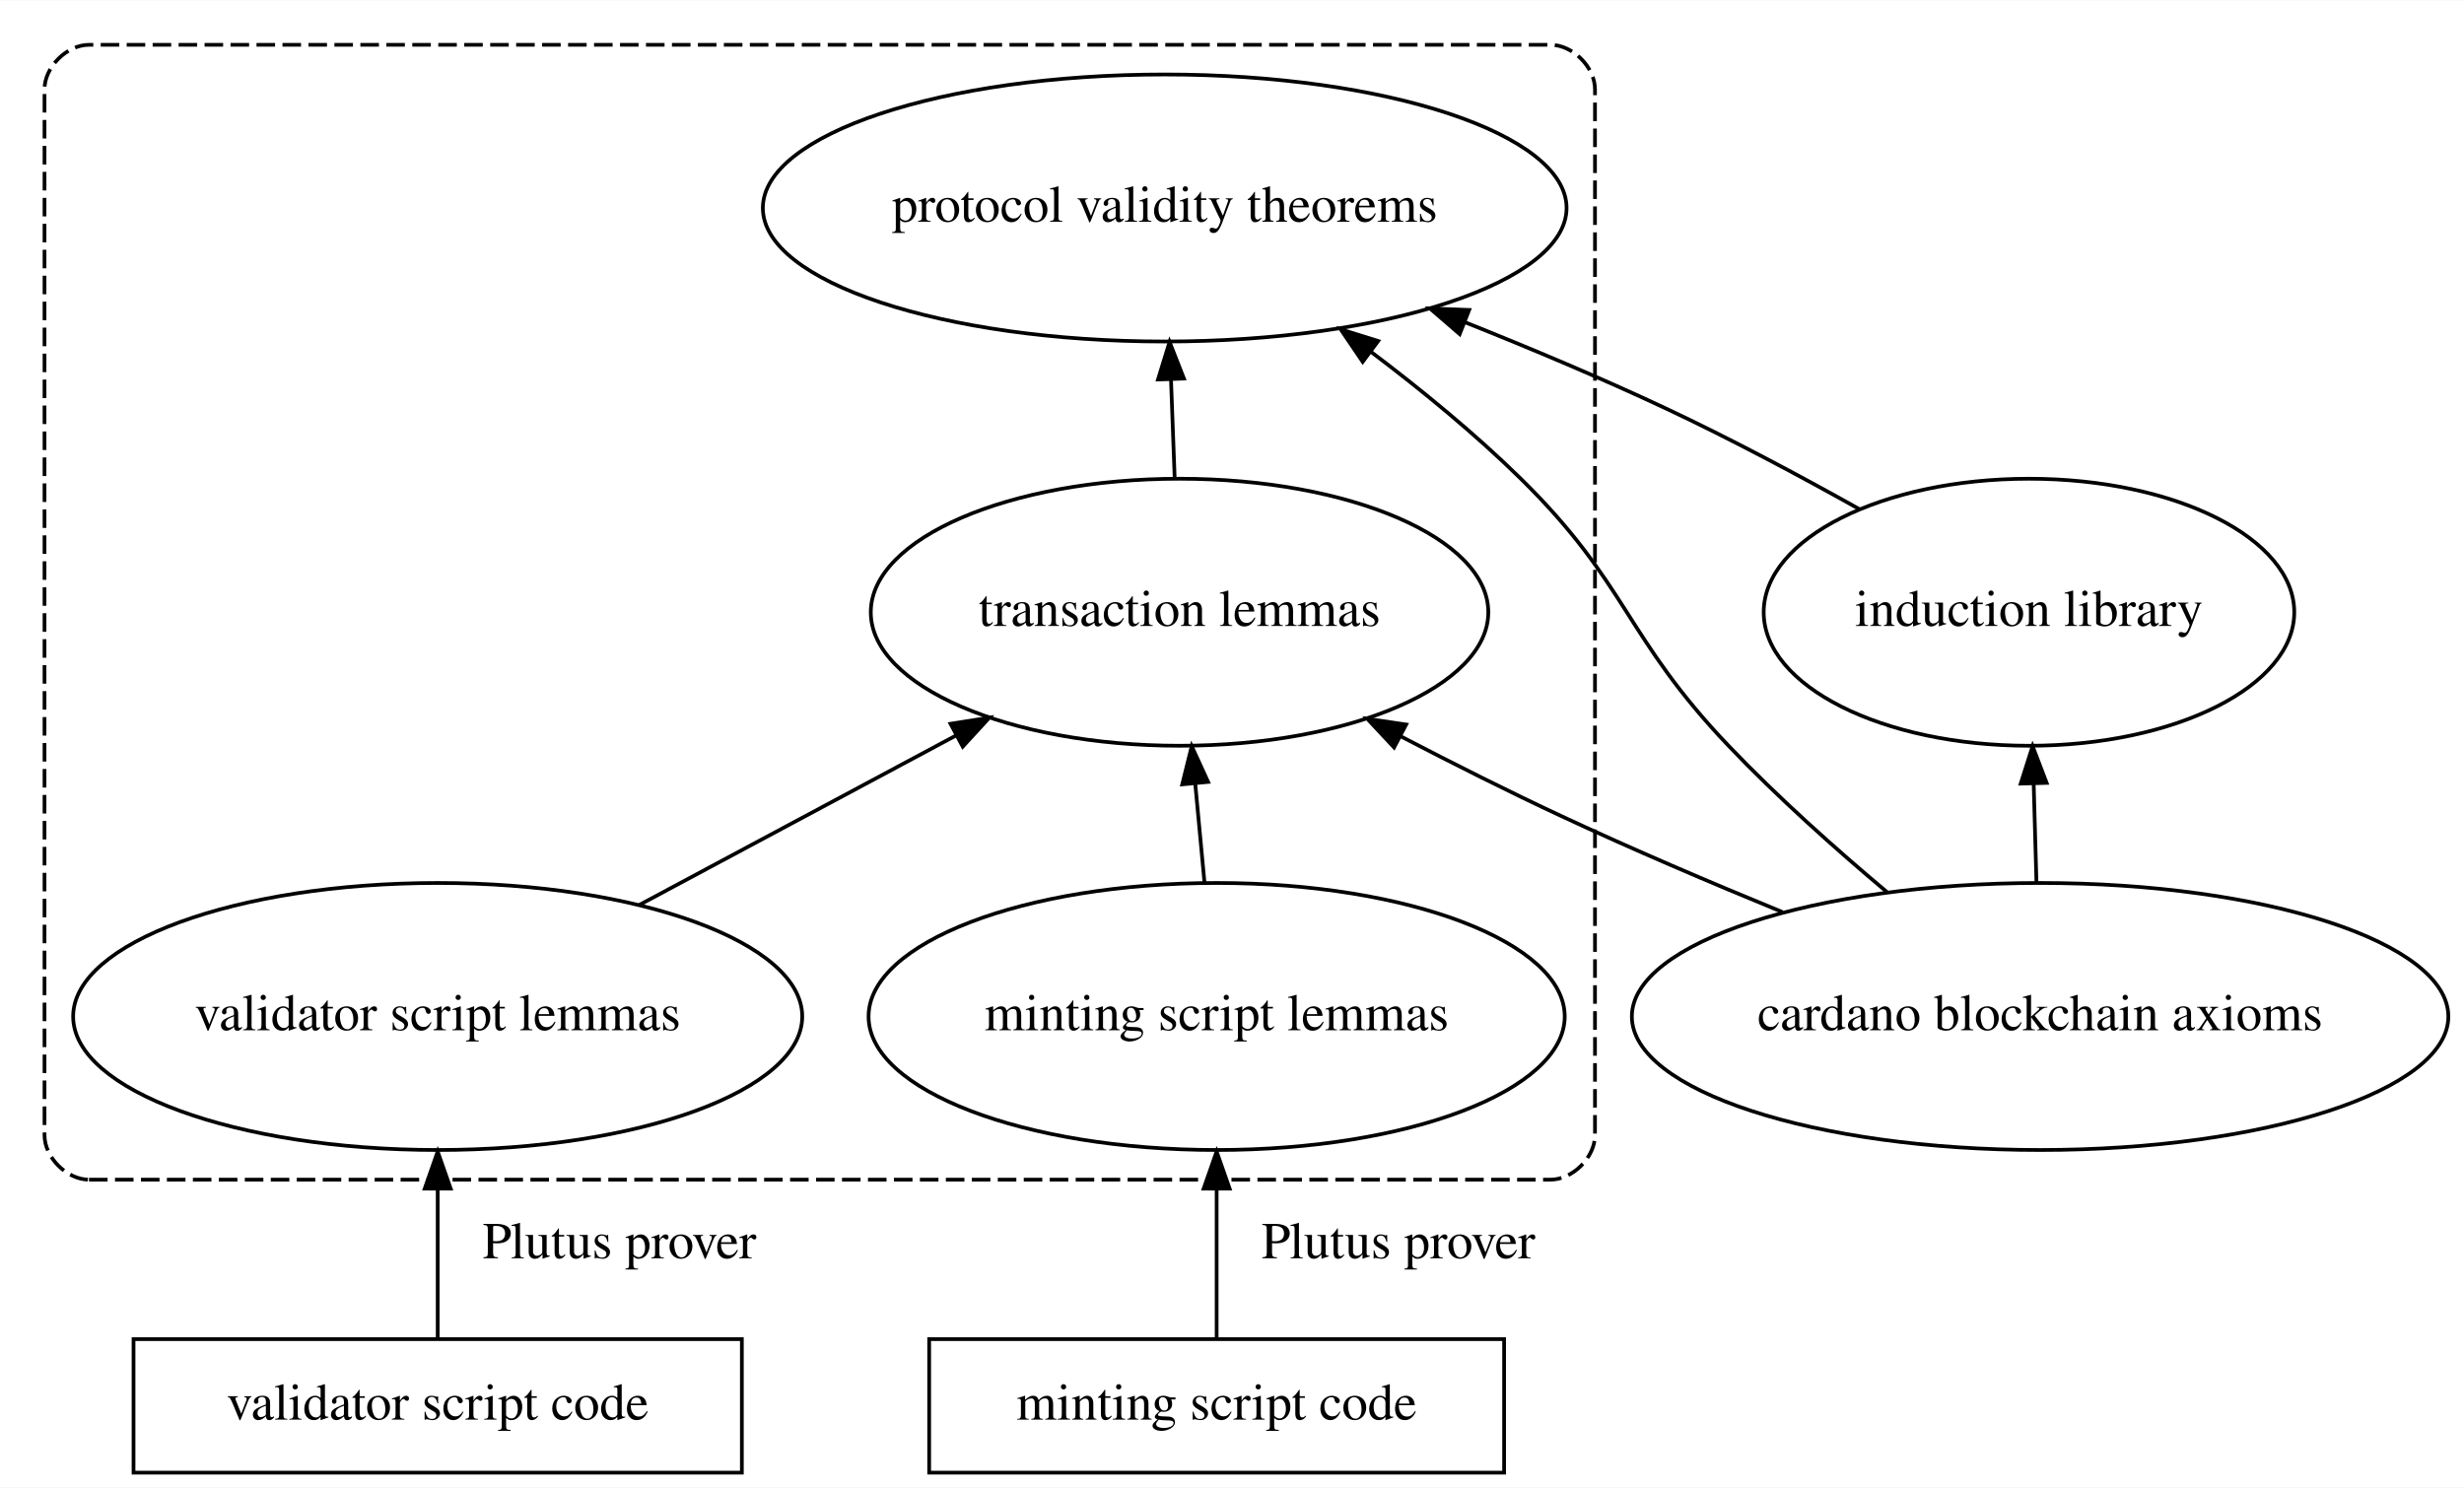
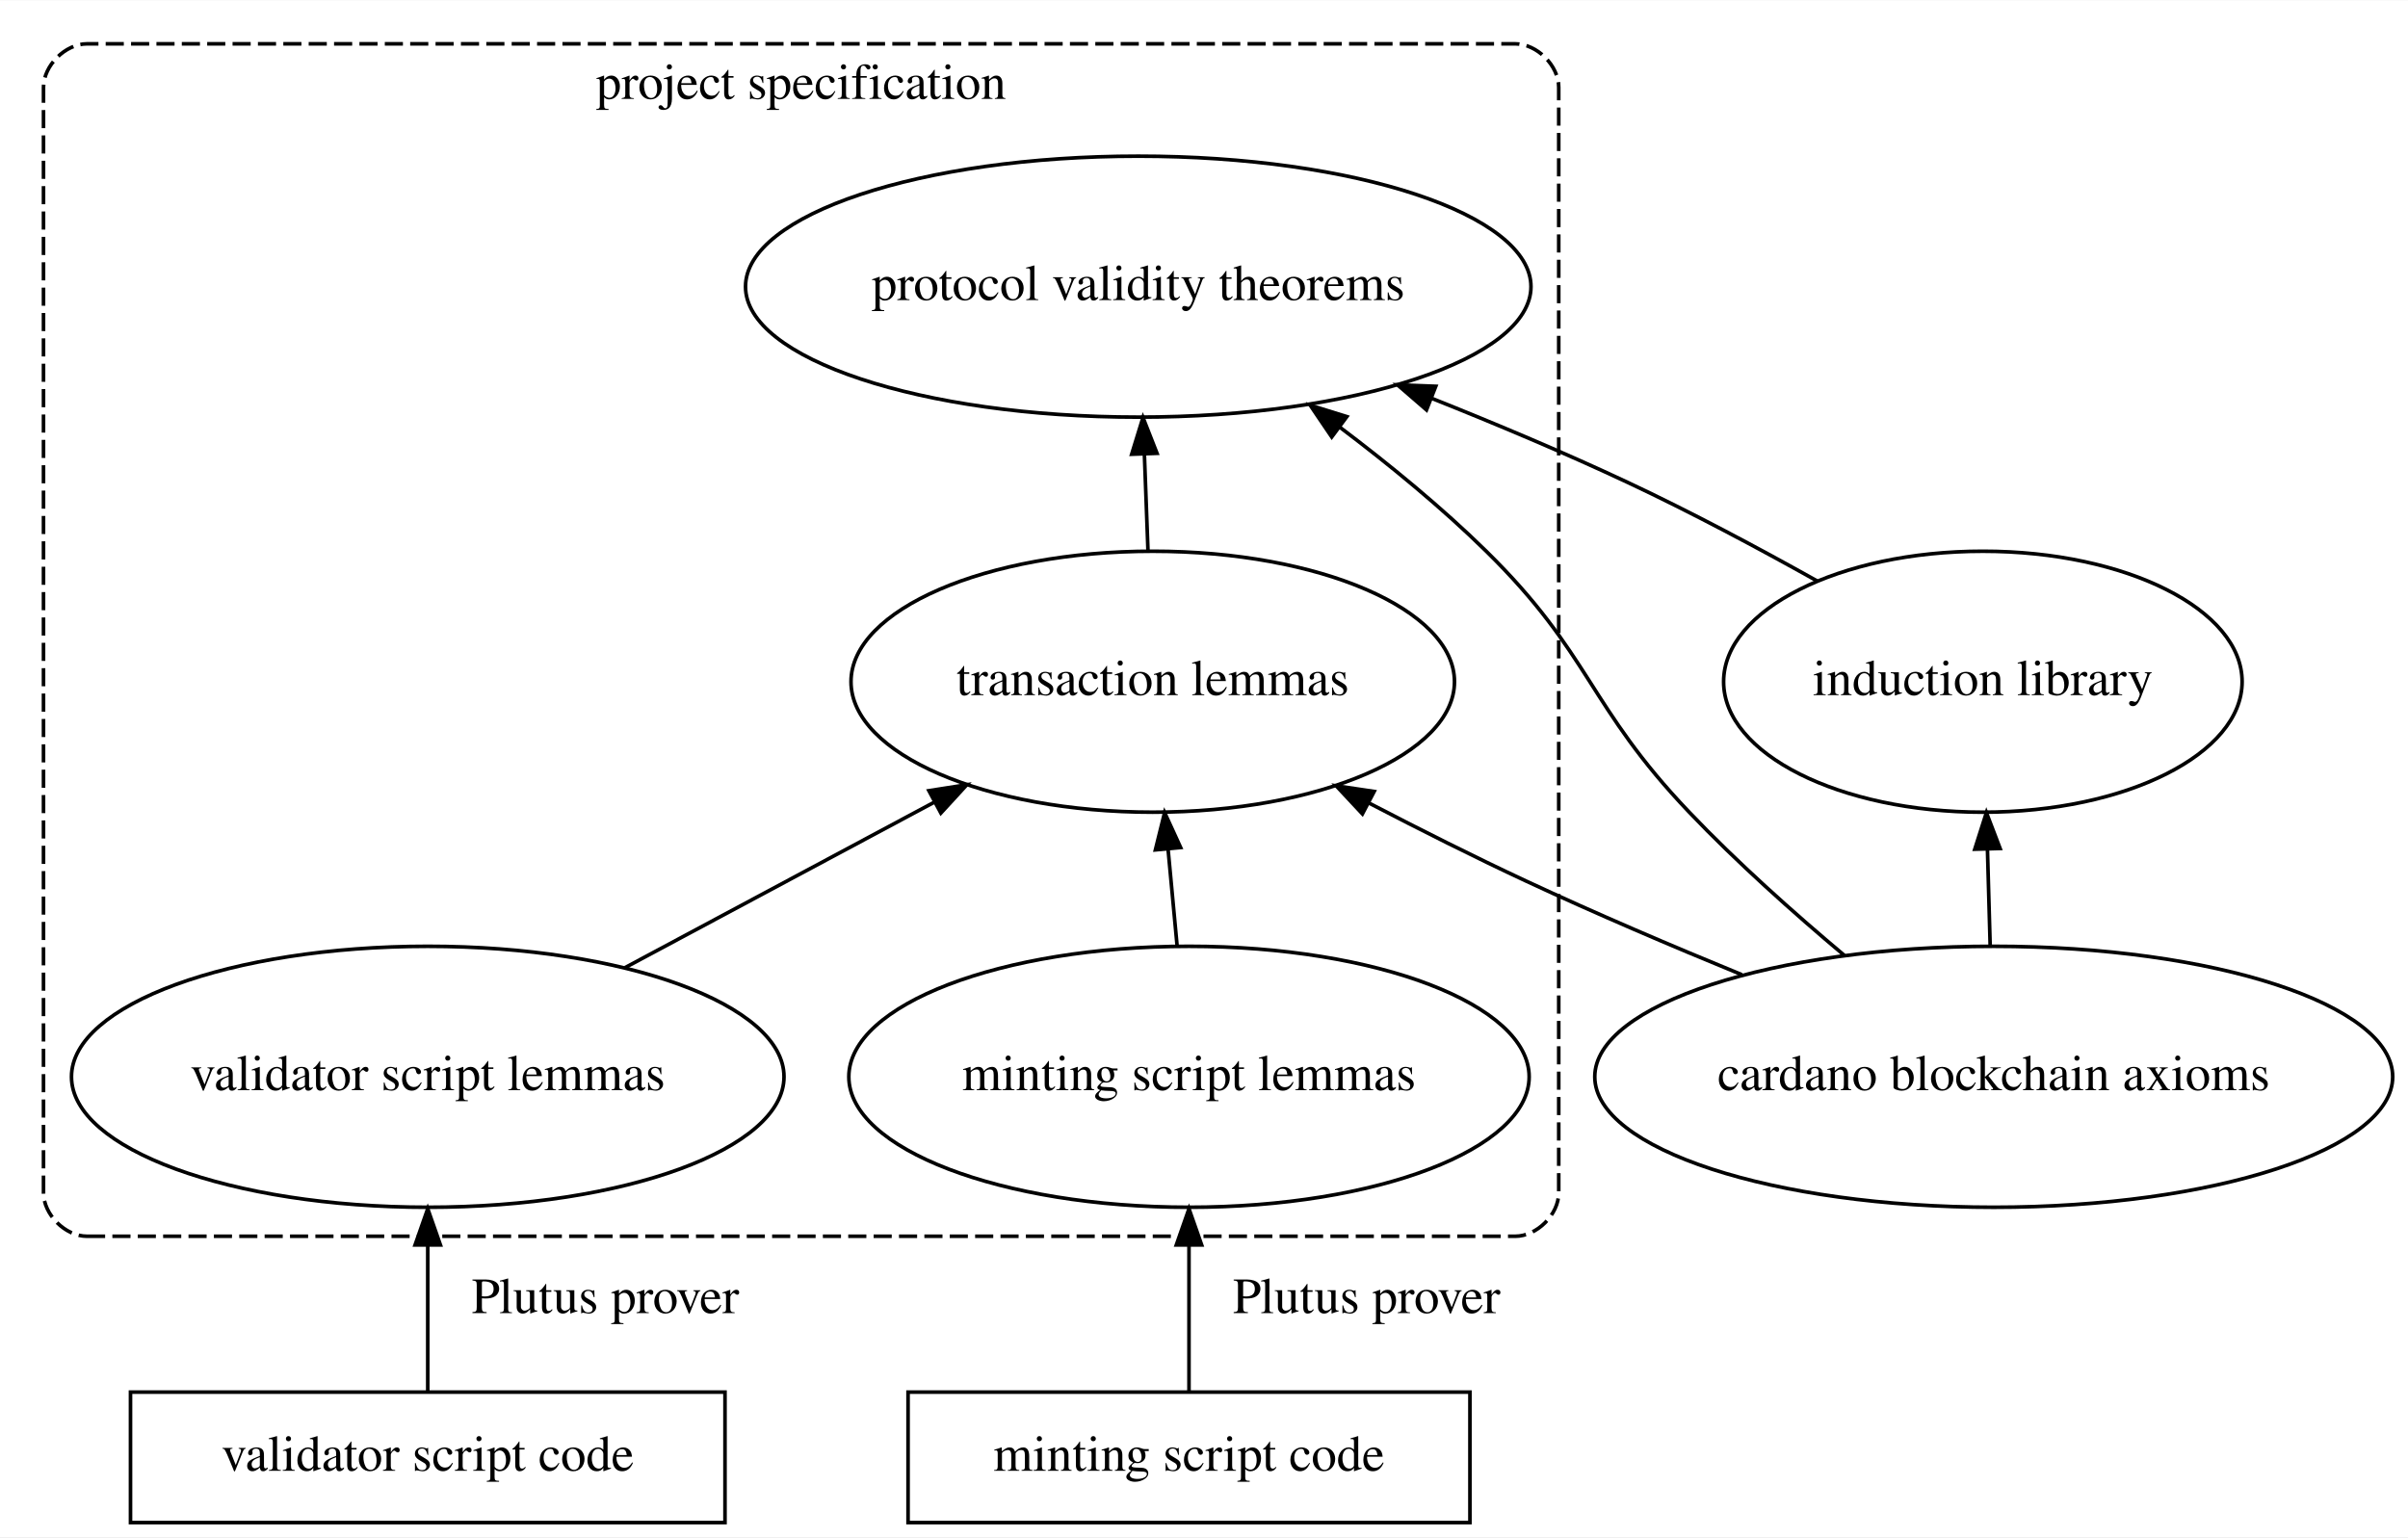
- <svg xmlns="http://www.w3.org/2000/svg" width="664pt" height="401pt" viewBox="0.00 0.00 664.28 401.00">
-   <g id="graph0" class="graph" transform="scale(1 1) rotate(0) translate(4 397)">
-     <polygon fill="white" stroke="transparent" points="-4,4 -4,-397 660.28,-397 660.28,4 -4,4" />
+ <svg xmlns="http://www.w3.org/2000/svg" width="664pt" height="424pt" viewBox="0.00 0.00 664.28 424.00">
+   <g id="graph0" class="graph" transform="scale(1 1) rotate(0) translate(4 420)">
+     <polygon fill="white" stroke="transparent" points="-4,4 -4,-420 660.28,-420 660.28,4 -4,4" />
    <g id="clust1" class="cluster">
-       <path fill="none" stroke="black" stroke-dasharray="5,2" d="M20,-79C20,-79 414,-79 414,-79 420,-79 426,-85 426,-91 426,-91 426,-373 426,-373 426,-379 420,-385 414,-385 414,-385 20,-385 20,-385 14,-385 8,-379 8,-373 8,-373 8,-91 8,-91 8,-85 14,-79 20,-79" />
+       <path fill="none" stroke="black" stroke-dasharray="5,2" d="M20,-79C20,-79 414,-79 414,-79 420,-79 426,-85 426,-91 426,-91 426,-396 426,-396 426,-402 420,-408 414,-408 414,-408 20,-408 20,-408 14,-408 8,-402 8,-396 8,-396 8,-91 8,-91 8,-85 14,-79 20,-79" />
+       <text text-anchor="middle" x="217" y="-392.8" font-family="Times,serif" font-size="14.00">project specification</text>
    </g>
    <g id="node1" class="node">
      <ellipse fill="none" stroke="black" cx="310" cy="-341" rx="108.34" ry="36" />
      <text text-anchor="middle" x="310" y="-337.3" font-family="Times,serif" font-size="14.00">protocol validity theorems</text>
    </g>
    <g id="node2" class="node">
      <ellipse fill="none" stroke="black" cx="546" cy="-123" rx="110.06" ry="36" />
      <text text-anchor="middle" x="546" y="-119.3" font-family="Times,serif" font-size="14.00">cardano blockchain axioms</text>
    </g>
    <g id="edge7" class="edge">
      <path fill="none" stroke="black" d="M504.78,-156.5C490.66,-168.35 475.12,-182.24 462,-196 434.02,-225.34 434.92,-239.59 406,-268 393.7,-280.08 379.32,-291.88 365.49,-302.31" />
      <polygon fill="black" stroke="black" points="363.38,-299.52 357.43,-308.29 367.55,-305.14 363.38,-299.52" />
    </g>
    <g id="node3" class="node">
      <ellipse fill="none" stroke="black" cx="543" cy="-232" rx="71.52" ry="36" />
      <text text-anchor="middle" x="543" y="-228.3" font-family="Times,serif" font-size="14.00">induction library</text>
    </g>
    <g id="edge6" class="edge">
      <path fill="none" stroke="black" d="M545.02,-159.04C544.78,-167.53 544.52,-176.74 544.27,-185.64" />
      <polygon fill="black" stroke="black" points="540.77,-185.79 543.98,-195.89 547.76,-185.99 540.77,-185.79" />
    </g>
    <g id="node4" class="node">
      <ellipse fill="none" stroke="black" cx="314" cy="-232" rx="83.24" ry="36" />
      <text text-anchor="middle" x="314" y="-228.3" font-family="Times,serif" font-size="14.00">transaction lemmas</text>
    </g>
    <g id="edge3" class="edge">
      <path fill="none" stroke="black" d="M476.53,-151.16C457.1,-159.12 436.09,-168.1 417,-177 402.82,-183.61 387.78,-191.18 373.7,-198.5" />
      <polygon fill="black" stroke="black" points="371.84,-195.53 364.61,-203.27 375.09,-201.72 371.84,-195.53" />
    </g>
    <g id="edge8" class="edge">
      <path fill="none" stroke="black" d="M497.28,-259.8C481.01,-268.9 462.41,-278.83 445,-287 427.73,-295.11 408.85,-303.06 390.83,-310.24" />
      <polygon fill="black" stroke="black" points="389.52,-306.99 381.5,-313.92 392.08,-313.51 389.52,-306.99" />
    </g>
    <g id="edge9" class="edge">
      <path fill="none" stroke="black" d="M312.69,-268.04C312.37,-276.53 312.03,-285.74 311.7,-294.64" />
      <polygon fill="black" stroke="black" points="308.19,-294.76 311.31,-304.89 315.18,-295.02 308.19,-294.76" />
    </g>
    <g id="node5" class="node">
      <ellipse fill="none" stroke="black" cx="114" cy="-123" rx="98.28" ry="36" />
      <text text-anchor="middle" x="114" y="-119.3" font-family="Times,serif" font-size="14.00">validator script lemmas</text>
    </g>
    <g id="edge4" class="edge">
      <path fill="none" stroke="black" d="M168.39,-153.1C194.78,-167.22 226.58,-184.23 253.71,-198.75" />
      <polygon fill="black" stroke="black" points="252.25,-201.93 262.72,-203.57 255.55,-195.76 252.25,-201.93" />
    </g>
    <g id="node6" class="node">
      <ellipse fill="none" stroke="black" cx="324" cy="-123" rx="93.84" ry="36" />
      <text text-anchor="middle" x="324" y="-119.3" font-family="Times,serif" font-size="14.00">minting script lemmas</text>
    </g>
    <g id="edge5" class="edge">
      <path fill="none" stroke="black" d="M320.73,-159.04C319.93,-167.53 319.07,-176.74 318.24,-185.64" />
      <polygon fill="black" stroke="black" points="314.73,-185.6 317.28,-195.89 321.7,-186.25 314.73,-185.6" />
    </g>
    <g id="node7" class="node">
      <polygon fill="none" stroke="black" points="196,-36 32,-36 32,0 196,0 196,-36" />
      <text text-anchor="middle" x="114" y="-14.3" font-family="Times,serif" font-size="14.00">validator script code</text>
    </g>
    <g id="edge2" class="edge">
      <path fill="none" stroke="black" d="M114,-36.01C114,-47.04 114,-61.99 114,-76.32" />
      <polygon fill="black" stroke="black" points="110.5,-76.59 114,-86.59 117.5,-76.59 110.5,-76.59" />
      <text text-anchor="middle" x="163" y="-57.8" font-family="Times,serif" font-size="14.00">Plutus prover</text>
    </g>
    <g id="node8" class="node">
      <polygon fill="none" stroke="black" points="401.5,-36 246.5,-36 246.5,0 401.5,0 401.5,-36" />
      <text text-anchor="middle" x="324" y="-14.3" font-family="Times,serif" font-size="14.00">minting script code</text>
    </g>
    <g id="edge1" class="edge">
      <path fill="none" stroke="black" d="M324,-36.01C324,-47.04 324,-61.99 324,-76.32" />
      <polygon fill="black" stroke="black" points="320.5,-76.59 324,-86.59 327.5,-76.59 320.5,-76.59" />
      <text text-anchor="middle" x="373" y="-57.8" font-family="Times,serif" font-size="14.00">Plutus prover</text>
    </g>
  </g>
</svg>
